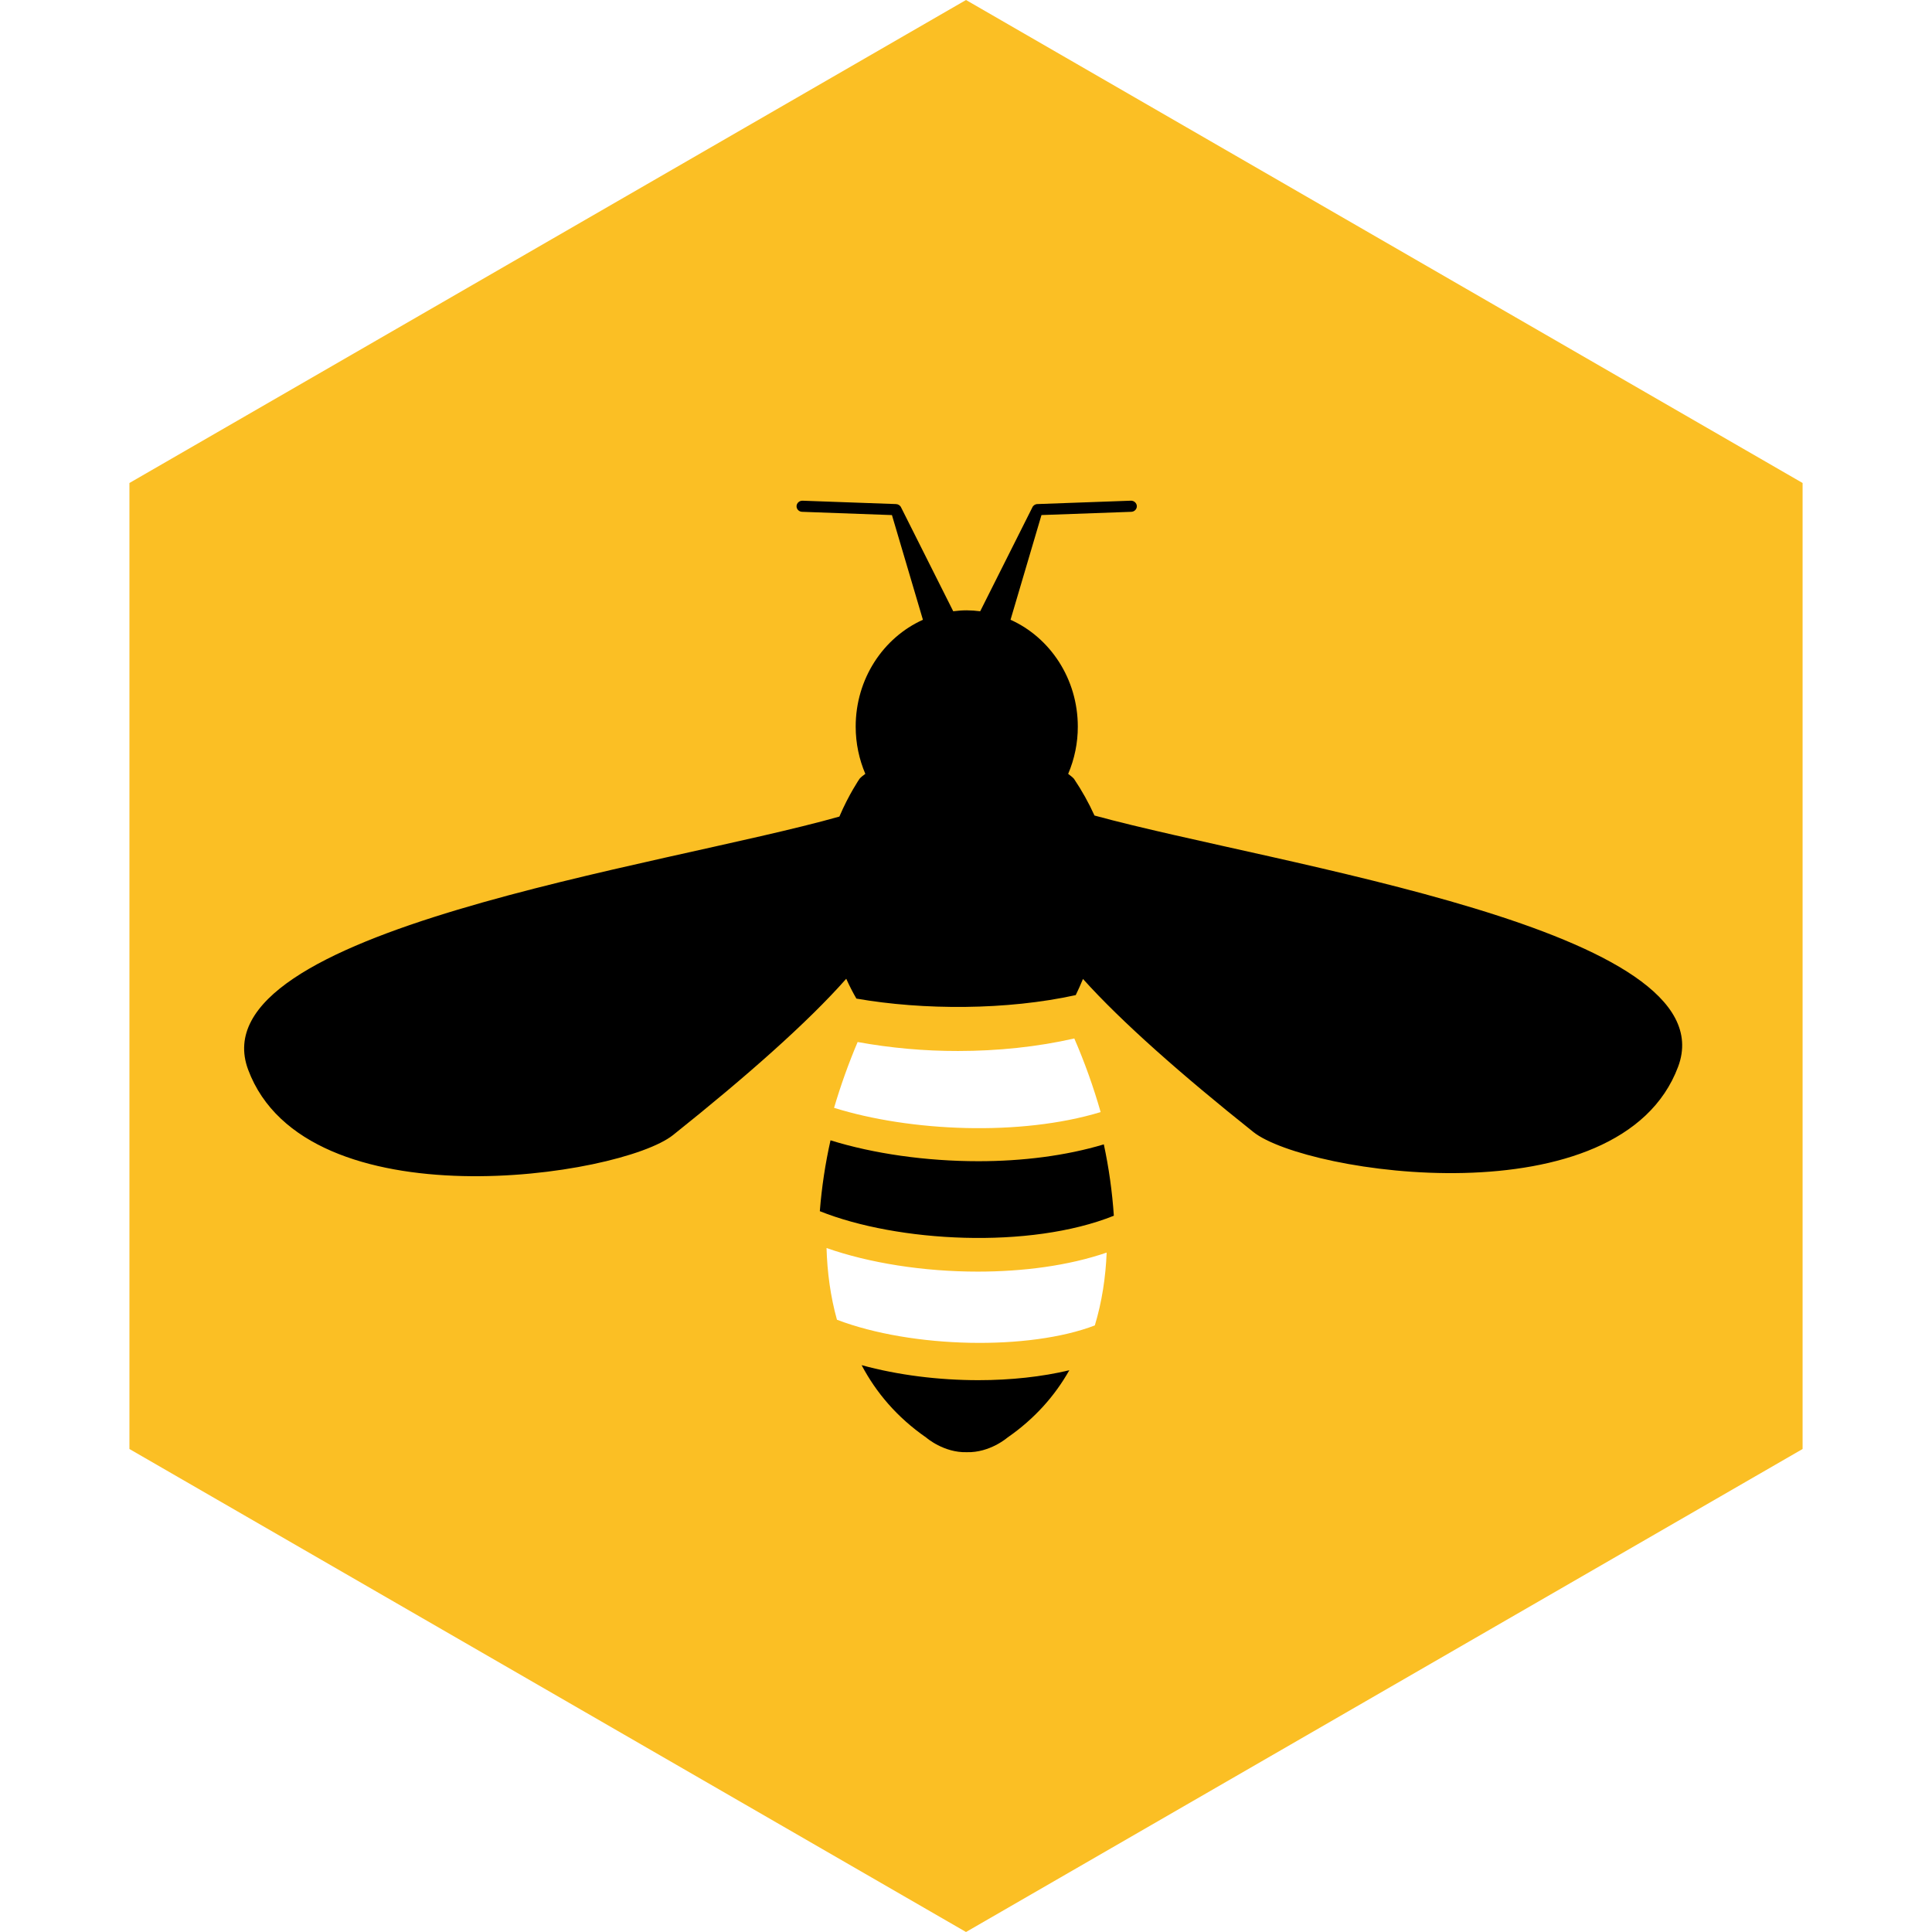
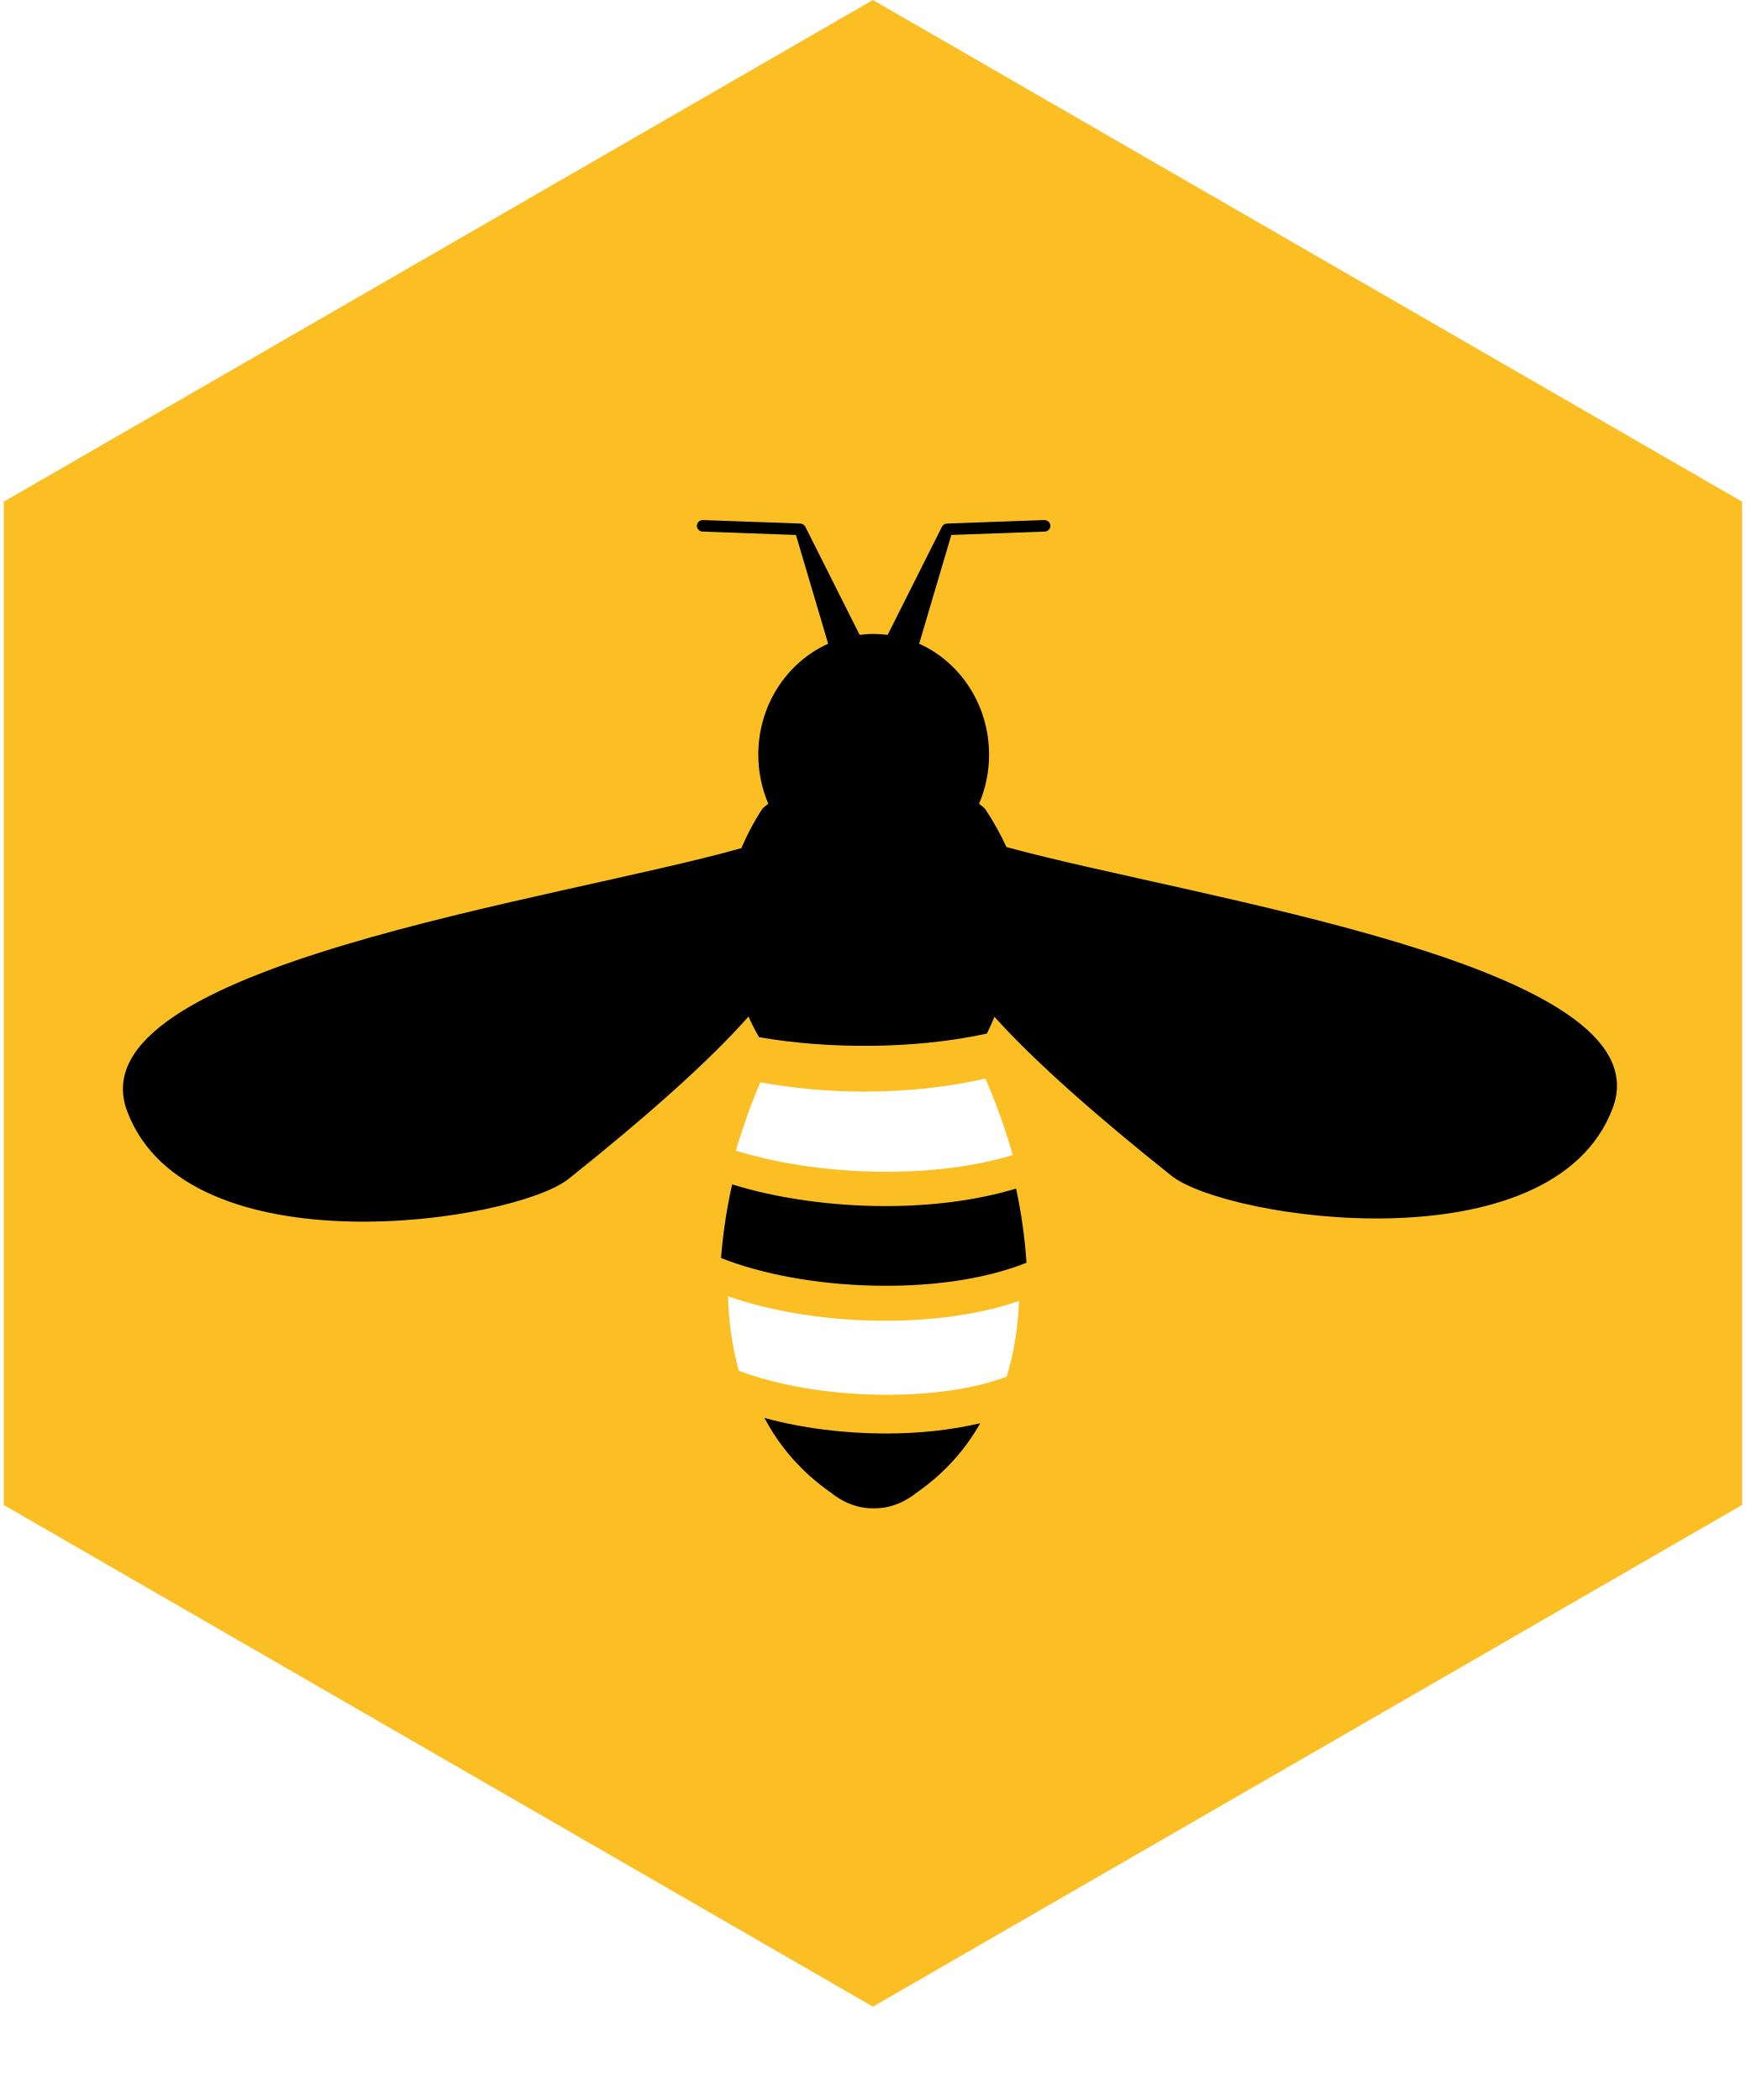
- <svg xmlns="http://www.w3.org/2000/svg" viewBox="-181 -215 362 430" height="384" width="384">
+ <svg xmlns="http://www.w3.org/2000/svg" viewBox="-187 -215 374 450" width="374" height="450">
  <g vector-effect="non-scaling-stroke">
    <g transform="matrix(0 0.86 -0.86 0 0 0)">
      <path style="stroke:rgb(0, 0, 0);stroke-width:0;stroke-dasharray:none;stroke-linecap:butt;stroke-dashoffset:0;stroke-linejoin:miter;stroke-miterlimit:4;fill:rgb(251, 191, 36);file-rule:nonzero;opacity:1" vector-effect="non-scaling-stroke" transform=" translate(-250, -246.67)" d="M 125 463.175 L 0 246.667 L 125 30.16 L 374.999 30.16 L 500 246.667 L 374.999 463.175 z" stroke-linecap="round" />
    </g>
    <g transform="matrix(1.05 0 0 1.15 0 0)">
      <g vector-effect="non-scaling-stroke">
        <g transform="matrix(2.55 0 0 2.55 0.04 98.09)">
          <path style="stroke:rgb(0, 0, 0);stroke-width:0;stroke-dasharray:none;stroke-linecap:butt;stroke-dashoffset:0;stroke-linejoin:miter;stroke-miterlimit:4;fill:rgb(0, 0, 0);file-rule:nonzero;opacity:1" vector-effect="non-scaling-stroke" transform=" translate(-50, -85)" d="M 41.308 76.828 C 42.505 78.898 44.239 80.781 46.679 82.325 C 46.679 82.325 48.132 83.488 50.052 83.433 C 51.97 83.484 53.427 82.326 53.427 82.326 C 55.716 80.88 57.385 79.134 58.573 77.214 C 56.299 77.71 53.698 77.968 51.017 77.968 C 47.714 77.968 44.316 77.583 41.308 76.828 z" stroke-linecap="round" />
        </g>
        <g transform="matrix(2.7 0 0 2.7 0 72.51)">
          <path style="stroke:rgb(0, 0, 0);stroke-width:0;stroke-dasharray:none;stroke-linecap:butt;stroke-dashoffset:0;stroke-linejoin:miter;stroke-miterlimit:4;fill:rgb(255, 255, 255);file-rule:nonzero;opacity:1" vector-effect="non-scaling-stroke" transform=" translate(-50, -75)" d="M 39.051 68.36 C 39.106 70.096 39.358 71.83 39.869 73.501 C 45.809 75.564 54.969 75.707 60.113 73.908 C 60.676 72.216 60.963 70.455 61.043 68.687 C 58.048 69.625 54.492 70.051 50.929 70.051 C 46.659 70.052 42.394 69.434 39.051 68.36 z" stroke-linecap="round" />
        </g>
        <g transform="matrix(2.85 0 0 2.85 0 46.16)">
          <path style="stroke:rgb(0, 0, 0);stroke-width:0;stroke-dasharray:none;stroke-linecap:butt;stroke-dashoffset:0;stroke-linejoin:miter;stroke-miterlimit:4;fill:rgb(0, 0, 0);file-rule:nonzero;opacity:1" vector-effect="non-scaling-stroke" transform=" translate(-50, -65)" d="M 50.929 62.06 C 47.027 62.06 43.119 61.549 39.923 60.641 C 39.534 62.222 39.268 63.831 39.128 65.453 C 44.908 67.567 54.747 68.051 60.996 65.762 C 60.875 64.13 60.626 62.509 60.251 60.916 C 57.427 61.692 54.187 62.06 50.929 62.06 z" stroke-linecap="round" />
        </g>
        <g transform="matrix(3 0 0 3 0 18.55)">
          <path style="stroke:rgb(0, 0, 0);stroke-width:0;stroke-dasharray:none;stroke-linecap:butt;stroke-dashoffset:0;stroke-linejoin:miter;stroke-miterlimit:4;fill:rgb(255, 255, 255);file-rule:nonzero;opacity:1" vector-effect="non-scaling-stroke" transform=" translate(-50, -55)" d="M 59.514 58.241 C 59.005 56.616 58.383 55.029 57.652 53.491 C 55.053 54.034 52.232 54.3 49.44 54.3 C 47.062 54.303 44.689 54.11 42.343 53.721 C 41.702 55.101 41.146 56.519 40.678 57.967 C 46.062 59.501 53.848 59.813 59.514 58.241 z" stroke-linecap="round" />
        </g>
        <g transform="matrix(3.1 0 0 2.75 0 -10)">
          <path style="stroke:rgb(0, 0, 0);stroke-width:0;stroke-dasharray:none;stroke-linecap:butt;stroke-dashoffset:0;stroke-linejoin:miter;stroke-miterlimit:4;fill:rgb(0, 0, 0);file-rule:nonzero;opacity:1" vector-effect="non-scaling-stroke" transform=" translate(-50, -45)" d="M 58.786 38.047 C 58.389 37.147 57.919 36.281 57.38 35.458 C 57.27 35.335 57.127 35.226 56.986 35.116 C 57.422 34.062 57.647 32.933 57.645 31.792 C 57.645 28.418 55.749 25.521 53.045 24.269 L 55.161 16.9 L 61.304 16.672 C 61.52 16.663 61.688 16.483 61.682 16.267 C 61.67 16.053 61.491 15.886 61.276 15.889 L 54.88 16.127 C 54.727 16.131 54.592 16.225 54.534 16.366 L 50.971 23.671 C 50.666 23.63 50.359 23.608 50.051 23.605 C 49.737 23.605 49.43 23.631 49.127 23.671 L 45.562 16.363 C 45.501 16.224 45.365 16.132 45.213 16.127 L 38.82 15.89 C 38.605 15.887 38.426 16.053 38.413 16.267 C 38.41 16.371 38.447 16.472 38.519 16.548 C 38.59 16.624 38.689 16.669 38.793 16.672 L 44.936 16.902 L 47.054 24.27 C 44.351 25.522 42.456 28.417 42.457 31.79 C 42.457 32.974 42.696 34.097 43.116 35.113 C 42.968 35.223 42.828 35.336 42.723 35.457 C 42.723 35.457 41.984 36.565 41.343 38.12 C 29.184 41.662 -2.639 46.12 0.916 55.936 C 4.86 66.813 26.371 63.482 29.968 60.534 C 34.975 56.423 39.199 52.584 41.811 49.534 C 42.035 50.046 42.27 50.513 42.505 50.93 C 47.088 51.752 52.794 51.75 57.503 50.685 C 57.669 50.339 57.835 49.954 57.999 49.548 C 60.624 52.559 64.767 56.317 69.647 60.318 C 73.243 63.267 94.753 66.593 98.695 55.719 C 102.202 46.038 71.295 41.566 58.786 38.047 z" stroke-linecap="round" />
        </g>
      </g>
    </g>
  </g>
</svg>
